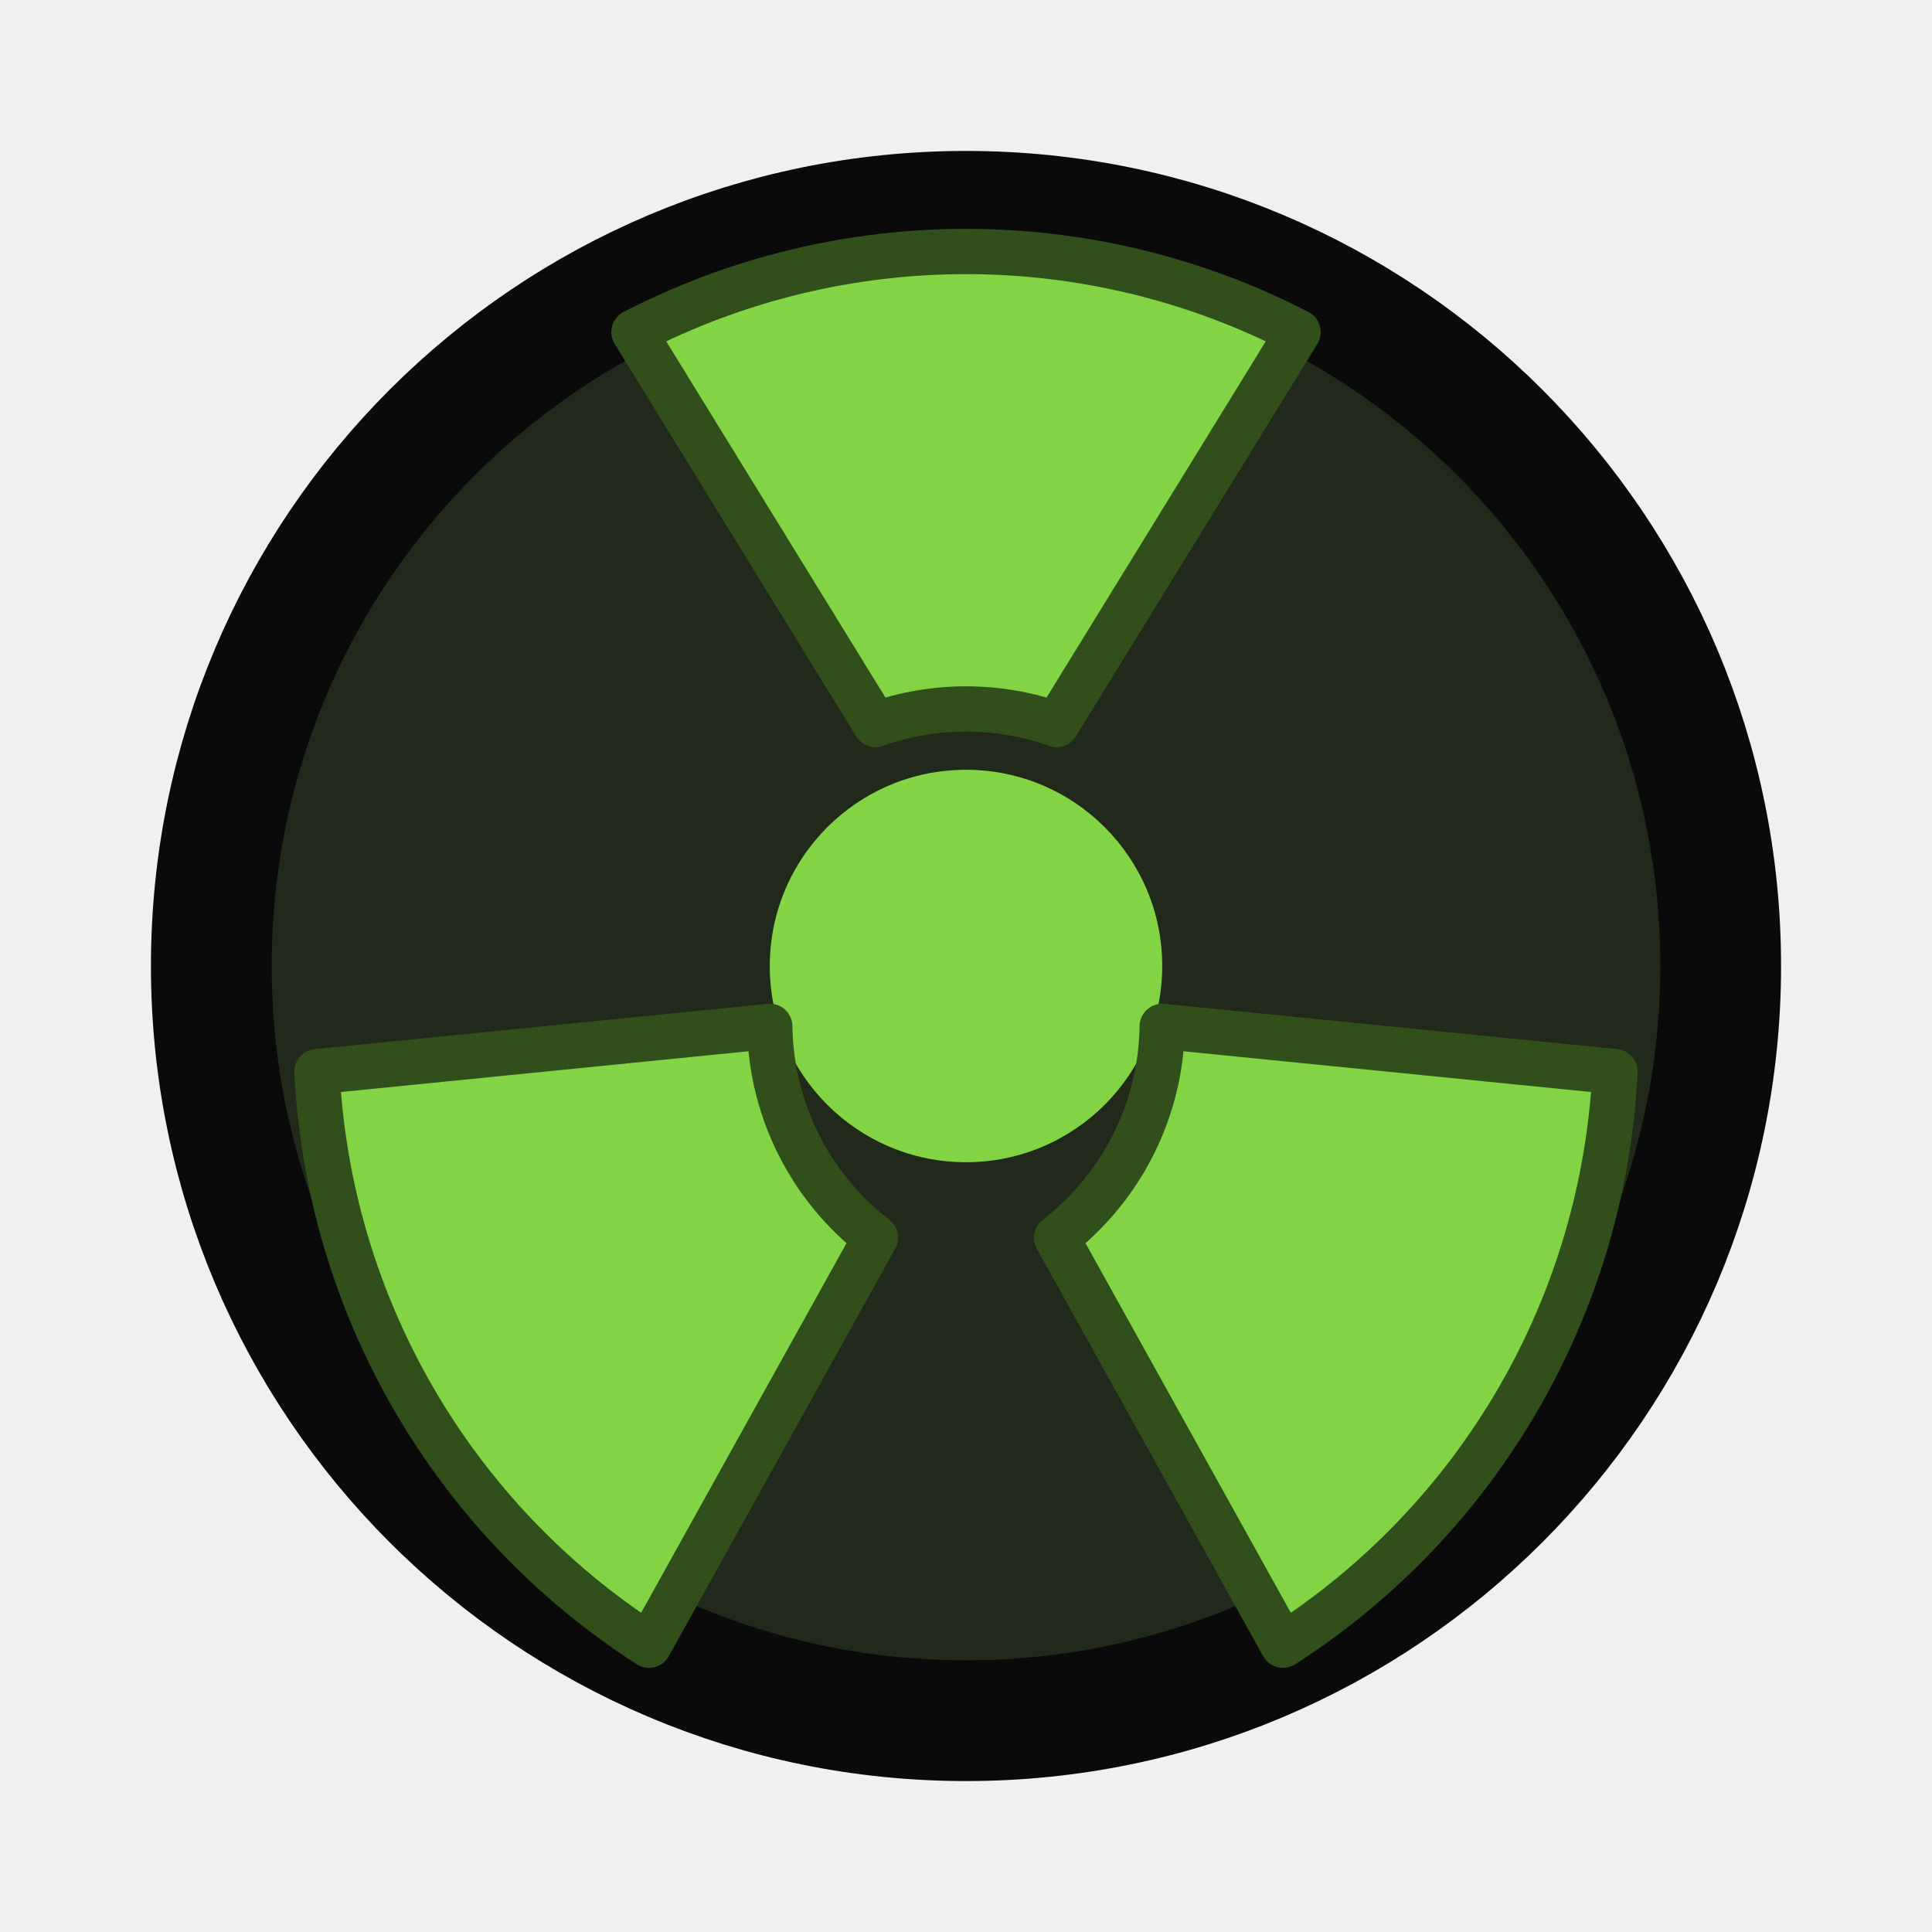
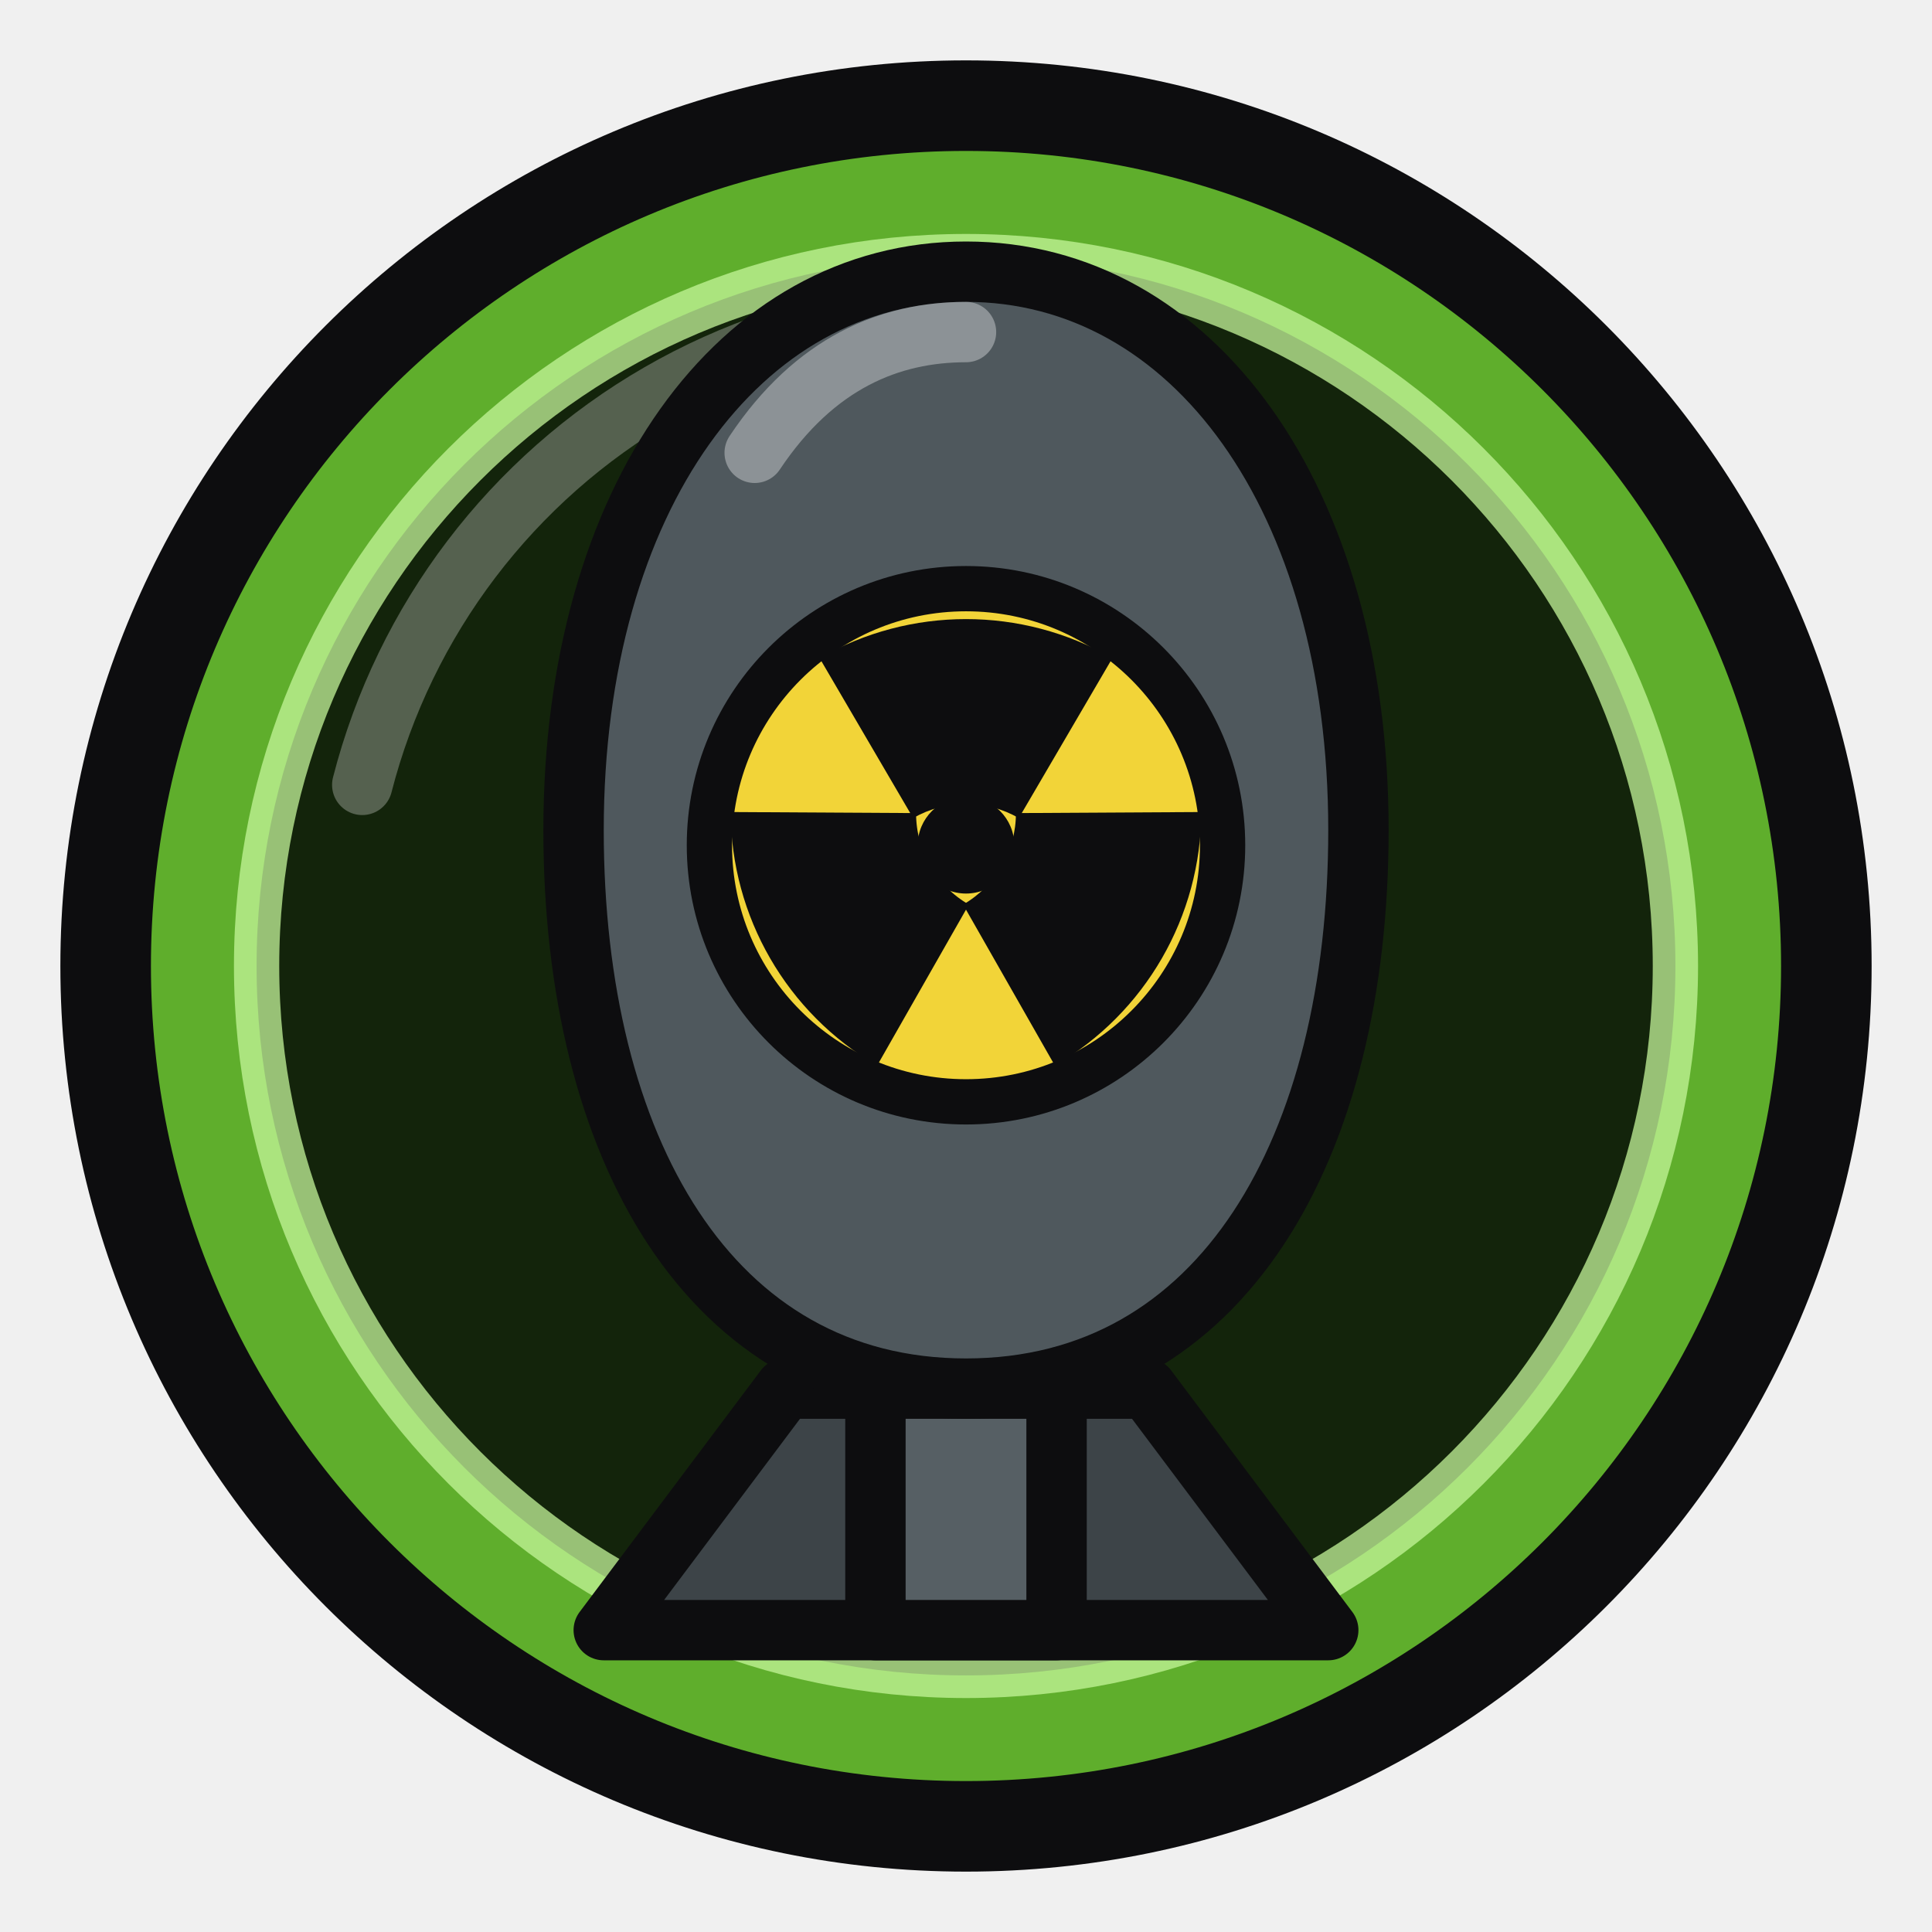
<svg xmlns="http://www.w3.org/2000/svg" width="128" height="128" viewBox="0 0 128 128">
-   <circle cx="64" cy="64" r="50" fill="#20291a" stroke="#090a09" stroke-width="8" />
-   <circle cx="64" cy="64" r="13" fill="#82d445" />
-   <g fill="#82d445" stroke="#314f1a" stroke-width="3" stroke-linejoin="round">
-     <path d="M58 48 42 22a48 48 0 0 1 44 0L70 48a18 18 0 0 0-12 0Z" />
-     <path d="m77 68 30 3a48 48 0 0 1-22 38L70 82a18 18 0 0 0 7-14Z" />
-     <path d="M51 68a18 18 0 0 0 7 14l-15 27a48 48 0 0 1-22-38Z" />
+   <circle cx="64" cy="64" r="57" fill="#5fae2c" stroke="#0d0d0f" stroke-width="6" />
+   <circle cx="64" cy="64" r="47" fill="#13240b" stroke="#c4f59a" stroke-width="3" stroke-opacity=".75" />
+   <path d="M24 52 A42 42 0 0 1 76 22" fill="none" stroke="#fff" stroke-width="4" stroke-linecap="round" opacity=".28" />
+   <g stroke="#0d0d0f" stroke-width="4" stroke-linejoin="round">
+     <path fill="#3d4448" d="M52 92 40 108h48L76 92z" />
+     <path fill="#565f64" d="M58 92h12v16H58z" />
+     <path fill="#4f585d" d="M64 18c15 0 26 15 26 37 0 21-9 37-26 37S38 76 38 55c0-22 11-37 26-37Z" />
+   </g>
+   <path d="M50 30c4-6 9-8 14-8" fill="none" stroke="#fff" stroke-width="4" stroke-linecap="round" opacity=".35" />
+   <circle cx="64" cy="56" r="17" fill="#f2d438" stroke="#0d0d0f" stroke-width="3" />
+   <g fill="#0d0d0f">
+     <circle cx="64" cy="56" r="3.2" />
+     <path d="M60.5 50.2 54.3 39.6a19.5 19.5 0 0 1 19.4 0L67.5 50.2a7 7 0 0 0-7 0Z" transform="translate(0 4)" />
+     <path d="M60.5 50.2 54.3 39.6a19.5 19.5 0 0 1 19.4 0L67.5 50.2a7 7 0 0 0-7 0Z" transform="rotate(120 64 56) translate(0 4)" />
+     <path d="M60.5 50.2 54.3 39.6a19.5 19.5 0 0 1 19.4 0L67.5 50.2a7 7 0 0 0-7 0Z" transform="rotate(240 64 56) translate(0 4)" />
  </g>
</svg>
